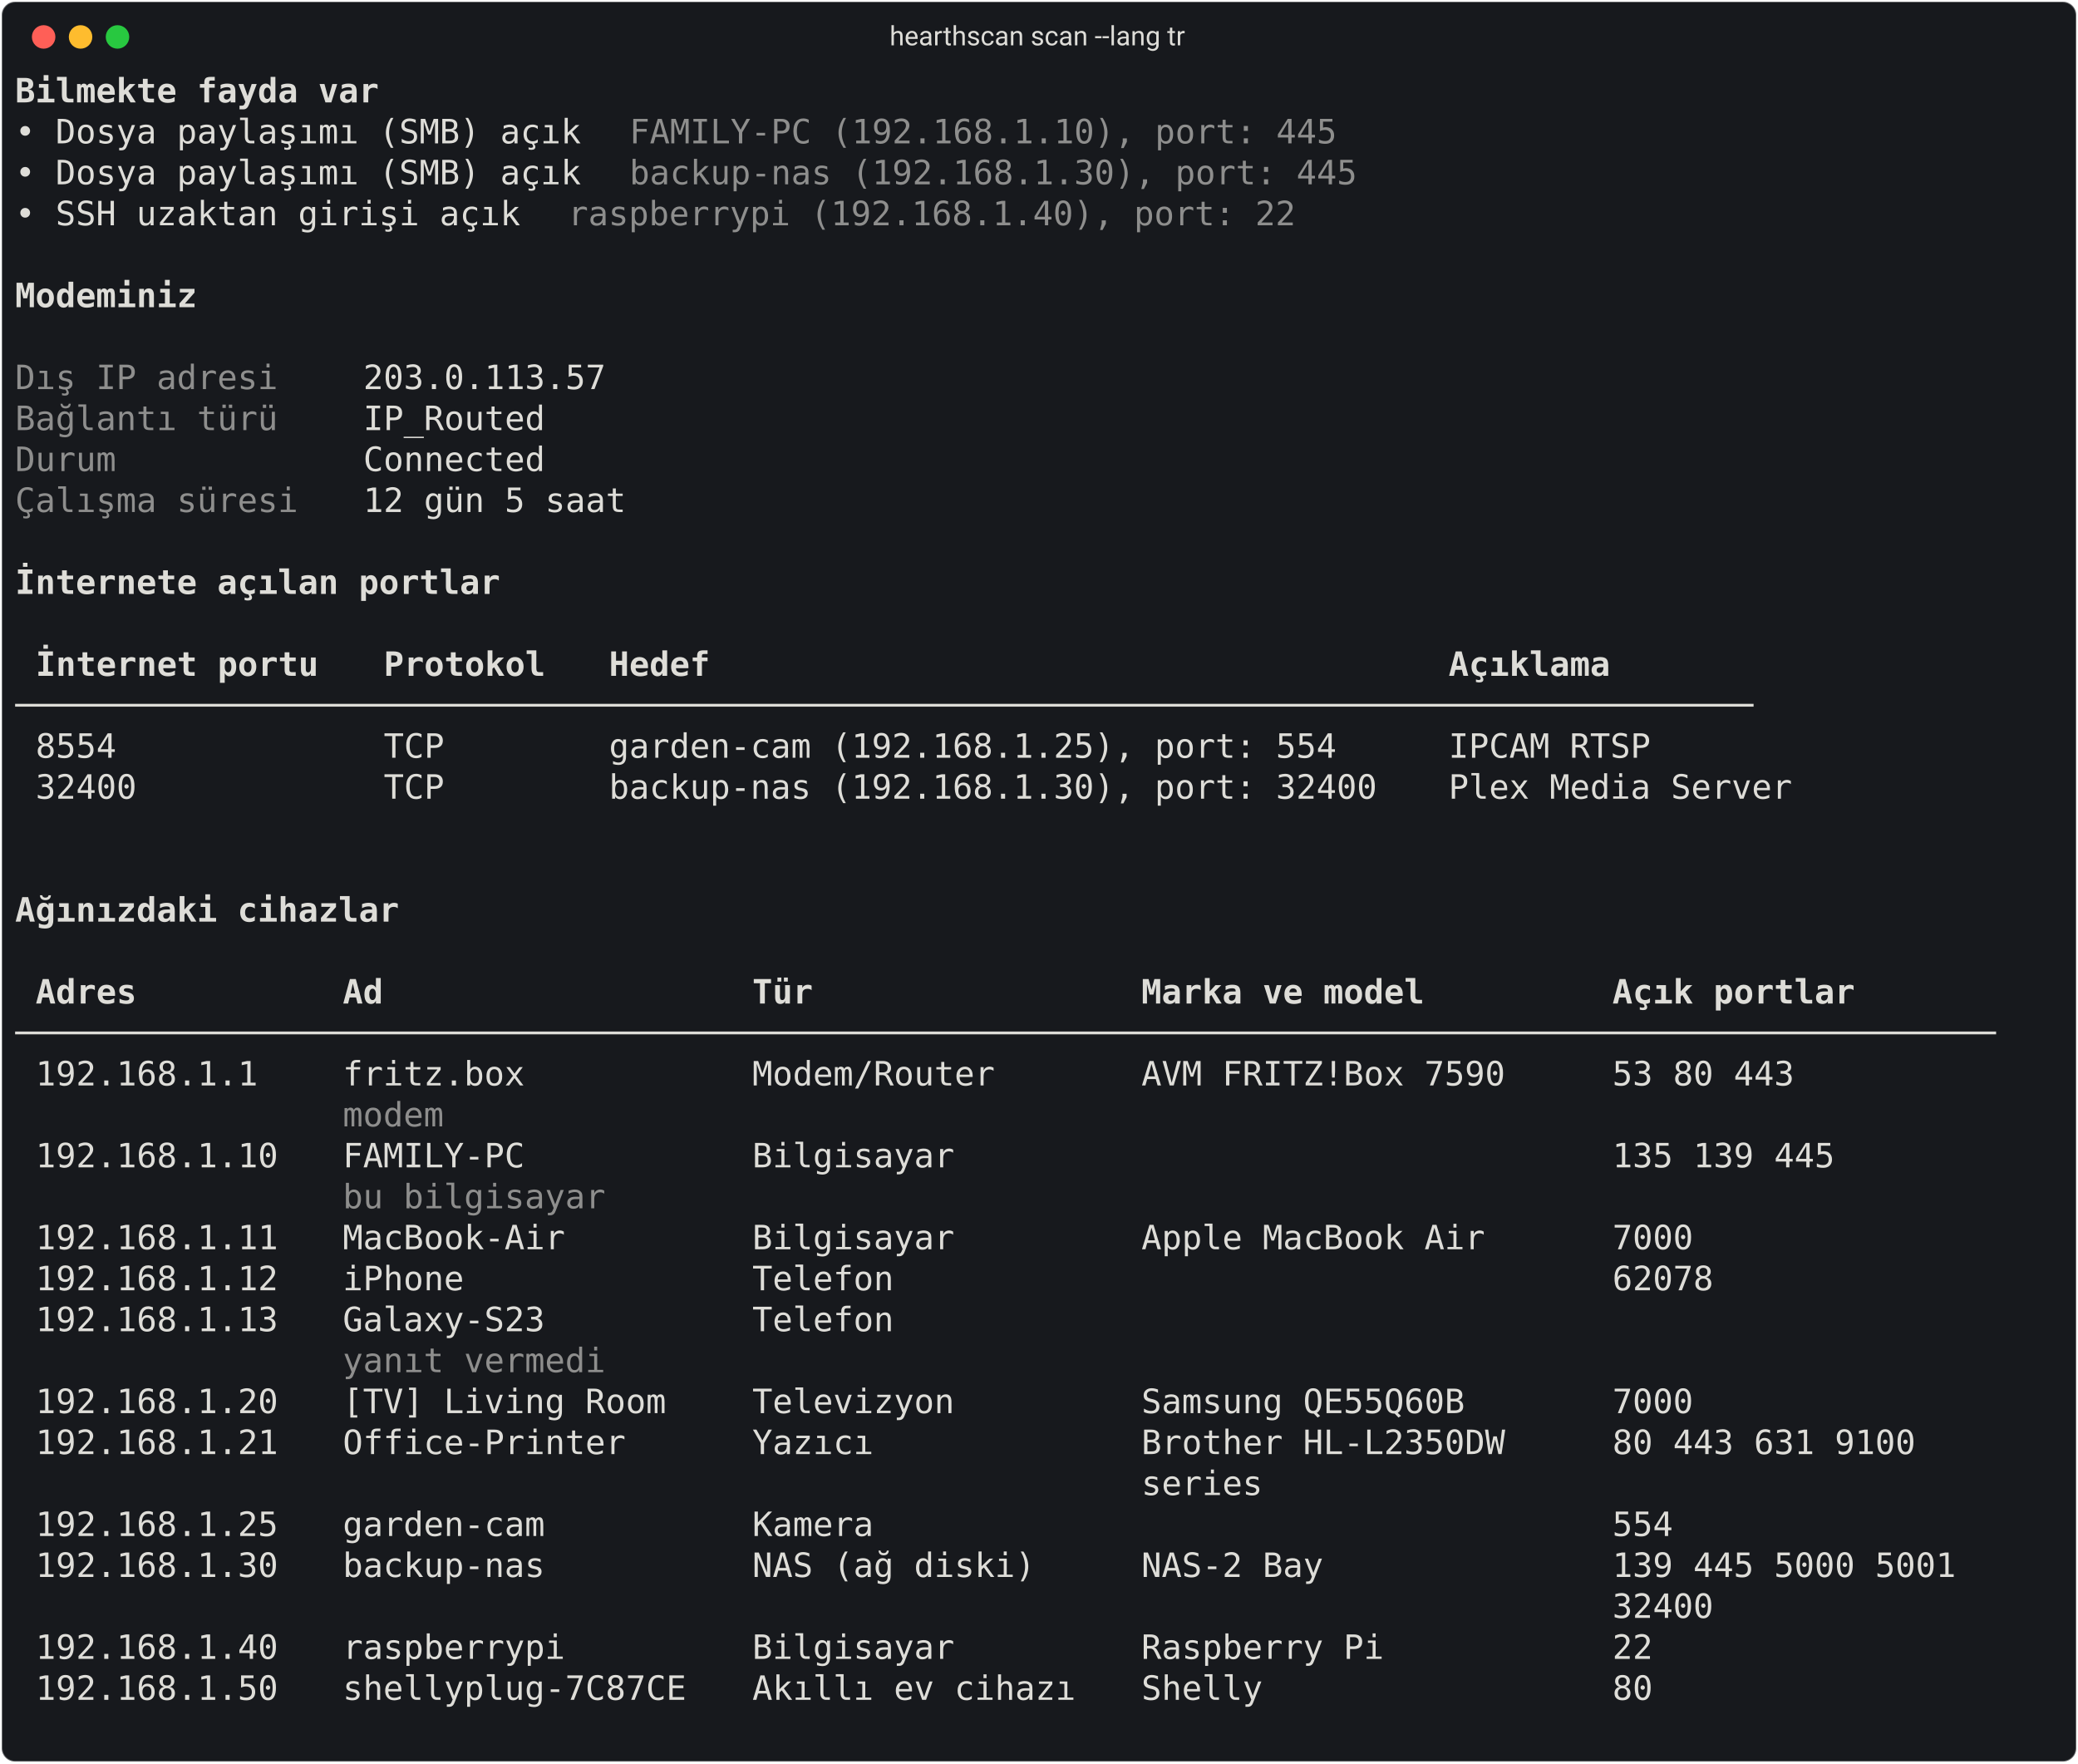
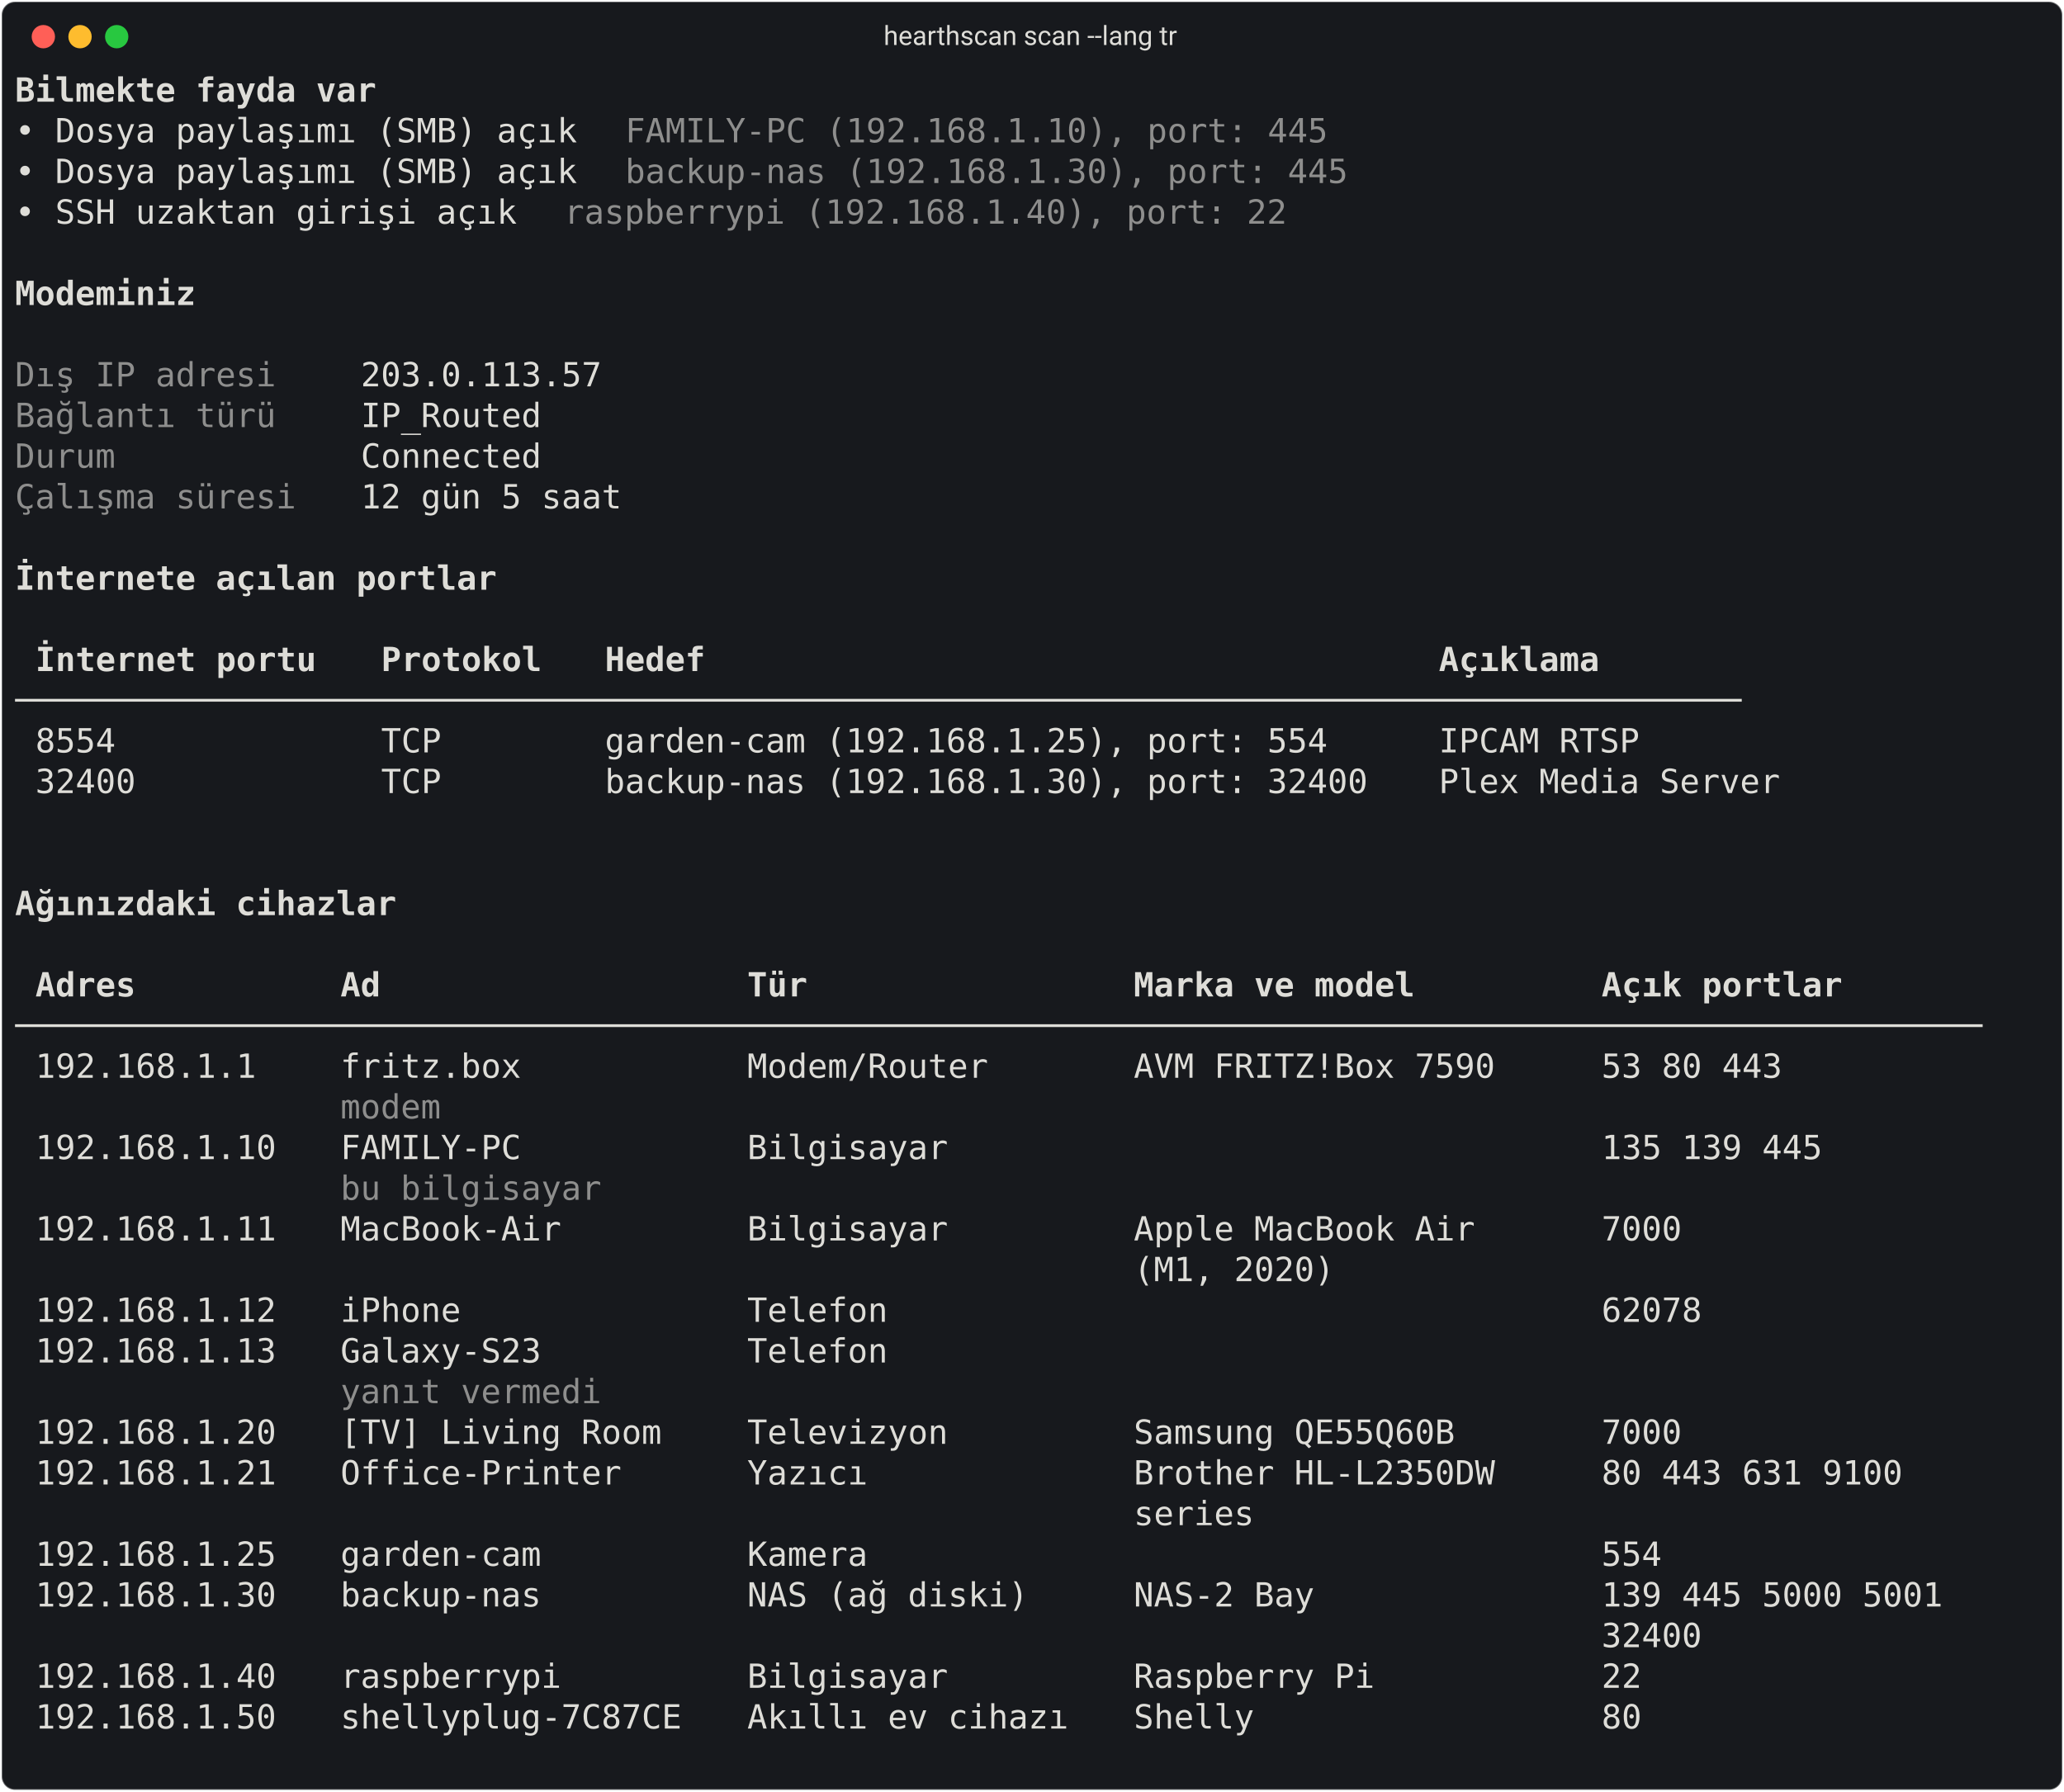
- <svg xmlns="http://www.w3.org/2000/svg" class="rich-terminal" viewBox="0 0 1238 1050.4">
+ <svg xmlns="http://www.w3.org/2000/svg" class="rich-terminal" viewBox="0 0 1238 1074.8">
  <style>
-     .terminal-3644730188-matrix {
+     .terminal-707299737-matrix {
        font-family: ui-monospace, "Cascadia Mono", "SF Mono", Menlo, Consolas,
            "DejaVu Sans Mono", "Liberation Mono", monospace;
        font-size: 20px;
        line-height: 24.4px;
        font-variant-east-asian: full-width;
    }
-     .terminal-3644730188-title {
+     .terminal-707299737-title {
        font-size: 16px;
        font-family: system-ui, -apple-system, "Segoe UI", Roboto, sans-serif;
    }
-     .terminal-3644730188-r1 { fill: #deddd8;font-weight: bold }
- .terminal-3644730188-r2 { fill: #deddd8 }
- .terminal-3644730188-r3 { fill: #8e8e8d }
+     .terminal-707299737-r1 { fill: #deddd8;font-weight: bold }
+ .terminal-707299737-r2 { fill: #deddd8 }
+ .terminal-707299737-r3 { fill: #8e8e8d }
    </style>
  <defs>
-     <clipPath id="terminal-3644730188-clip-terminal">
-       <rect x="0" y="0" width="1219.0" height="999.4" />
-     </clipPath>
-     <clipPath id="terminal-3644730188-line-0">
+     <clipPath id="terminal-707299737-clip-terminal">
+       <rect x="0" y="0" width="1219.0" height="1023.8" />
+     </clipPath>
+     <clipPath id="terminal-707299737-line-0">
      <rect x="0" y="1.5" width="1220" height="24.65" />
    </clipPath>
-     <clipPath id="terminal-3644730188-line-1">
+     <clipPath id="terminal-707299737-line-1">
      <rect x="0" y="25.9" width="1220" height="24.65" />
    </clipPath>
-     <clipPath id="terminal-3644730188-line-2">
+     <clipPath id="terminal-707299737-line-2">
      <rect x="0" y="50.3" width="1220" height="24.65" />
    </clipPath>
-     <clipPath id="terminal-3644730188-line-3">
+     <clipPath id="terminal-707299737-line-3">
      <rect x="0" y="74.7" width="1220" height="24.65" />
    </clipPath>
-     <clipPath id="terminal-3644730188-line-4">
+     <clipPath id="terminal-707299737-line-4">
      <rect x="0" y="99.1" width="1220" height="24.65" />
    </clipPath>
-     <clipPath id="terminal-3644730188-line-5">
+     <clipPath id="terminal-707299737-line-5">
      <rect x="0" y="123.5" width="1220" height="24.65" />
    </clipPath>
-     <clipPath id="terminal-3644730188-line-6">
+     <clipPath id="terminal-707299737-line-6">
      <rect x="0" y="147.9" width="1220" height="24.65" />
    </clipPath>
-     <clipPath id="terminal-3644730188-line-7">
+     <clipPath id="terminal-707299737-line-7">
      <rect x="0" y="172.3" width="1220" height="24.65" />
    </clipPath>
-     <clipPath id="terminal-3644730188-line-8">
+     <clipPath id="terminal-707299737-line-8">
      <rect x="0" y="196.7" width="1220" height="24.65" />
    </clipPath>
-     <clipPath id="terminal-3644730188-line-9">
+     <clipPath id="terminal-707299737-line-9">
      <rect x="0" y="221.1" width="1220" height="24.65" />
    </clipPath>
-     <clipPath id="terminal-3644730188-line-10">
+     <clipPath id="terminal-707299737-line-10">
      <rect x="0" y="245.5" width="1220" height="24.65" />
    </clipPath>
-     <clipPath id="terminal-3644730188-line-11">
+     <clipPath id="terminal-707299737-line-11">
      <rect x="0" y="269.9" width="1220" height="24.65" />
    </clipPath>
-     <clipPath id="terminal-3644730188-line-12">
+     <clipPath id="terminal-707299737-line-12">
      <rect x="0" y="294.3" width="1220" height="24.65" />
    </clipPath>
-     <clipPath id="terminal-3644730188-line-13">
+     <clipPath id="terminal-707299737-line-13">
      <rect x="0" y="318.7" width="1220" height="24.65" />
    </clipPath>
-     <clipPath id="terminal-3644730188-line-14">
+     <clipPath id="terminal-707299737-line-14">
      <rect x="0" y="343.1" width="1220" height="24.65" />
    </clipPath>
-     <clipPath id="terminal-3644730188-line-15">
+     <clipPath id="terminal-707299737-line-15">
      <rect x="0" y="367.5" width="1220" height="24.65" />
    </clipPath>
-     <clipPath id="terminal-3644730188-line-16">
+     <clipPath id="terminal-707299737-line-16">
      <rect x="0" y="391.9" width="1220" height="24.65" />
    </clipPath>
-     <clipPath id="terminal-3644730188-line-17">
+     <clipPath id="terminal-707299737-line-17">
      <rect x="0" y="416.3" width="1220" height="24.65" />
    </clipPath>
-     <clipPath id="terminal-3644730188-line-18">
+     <clipPath id="terminal-707299737-line-18">
      <rect x="0" y="440.7" width="1220" height="24.65" />
    </clipPath>
-     <clipPath id="terminal-3644730188-line-19">
+     <clipPath id="terminal-707299737-line-19">
      <rect x="0" y="465.1" width="1220" height="24.65" />
    </clipPath>
-     <clipPath id="terminal-3644730188-line-20">
+     <clipPath id="terminal-707299737-line-20">
      <rect x="0" y="489.5" width="1220" height="24.65" />
    </clipPath>
-     <clipPath id="terminal-3644730188-line-21">
+     <clipPath id="terminal-707299737-line-21">
      <rect x="0" y="513.9" width="1220" height="24.65" />
    </clipPath>
-     <clipPath id="terminal-3644730188-line-22">
+     <clipPath id="terminal-707299737-line-22">
      <rect x="0" y="538.3" width="1220" height="24.65" />
    </clipPath>
-     <clipPath id="terminal-3644730188-line-23">
+     <clipPath id="terminal-707299737-line-23">
      <rect x="0" y="562.7" width="1220" height="24.65" />
    </clipPath>
-     <clipPath id="terminal-3644730188-line-24">
+     <clipPath id="terminal-707299737-line-24">
      <rect x="0" y="587.1" width="1220" height="24.65" />
    </clipPath>
-     <clipPath id="terminal-3644730188-line-25">
+     <clipPath id="terminal-707299737-line-25">
      <rect x="0" y="611.5" width="1220" height="24.65" />
    </clipPath>
-     <clipPath id="terminal-3644730188-line-26">
+     <clipPath id="terminal-707299737-line-26">
      <rect x="0" y="635.9" width="1220" height="24.65" />
    </clipPath>
-     <clipPath id="terminal-3644730188-line-27">
+     <clipPath id="terminal-707299737-line-27">
      <rect x="0" y="660.3" width="1220" height="24.65" />
    </clipPath>
-     <clipPath id="terminal-3644730188-line-28">
+     <clipPath id="terminal-707299737-line-28">
      <rect x="0" y="684.7" width="1220" height="24.65" />
    </clipPath>
-     <clipPath id="terminal-3644730188-line-29">
+     <clipPath id="terminal-707299737-line-29">
      <rect x="0" y="709.1" width="1220" height="24.65" />
    </clipPath>
-     <clipPath id="terminal-3644730188-line-30">
+     <clipPath id="terminal-707299737-line-30">
      <rect x="0" y="733.5" width="1220" height="24.65" />
    </clipPath>
-     <clipPath id="terminal-3644730188-line-31">
+     <clipPath id="terminal-707299737-line-31">
      <rect x="0" y="757.9" width="1220" height="24.65" />
    </clipPath>
-     <clipPath id="terminal-3644730188-line-32">
+     <clipPath id="terminal-707299737-line-32">
      <rect x="0" y="782.3" width="1220" height="24.65" />
    </clipPath>
-     <clipPath id="terminal-3644730188-line-33">
+     <clipPath id="terminal-707299737-line-33">
      <rect x="0" y="806.7" width="1220" height="24.65" />
    </clipPath>
-     <clipPath id="terminal-3644730188-line-34">
+     <clipPath id="terminal-707299737-line-34">
      <rect x="0" y="831.1" width="1220" height="24.65" />
    </clipPath>
-     <clipPath id="terminal-3644730188-line-35">
+     <clipPath id="terminal-707299737-line-35">
      <rect x="0" y="855.5" width="1220" height="24.65" />
    </clipPath>
-     <clipPath id="terminal-3644730188-line-36">
+     <clipPath id="terminal-707299737-line-36">
      <rect x="0" y="879.9" width="1220" height="24.65" />
    </clipPath>
-     <clipPath id="terminal-3644730188-line-37">
+     <clipPath id="terminal-707299737-line-37">
      <rect x="0" y="904.3" width="1220" height="24.65" />
    </clipPath>
-     <clipPath id="terminal-3644730188-line-38">
+     <clipPath id="terminal-707299737-line-38">
      <rect x="0" y="928.7" width="1220" height="24.65" />
    </clipPath>
-     <clipPath id="terminal-3644730188-line-39">
+     <clipPath id="terminal-707299737-line-39">
      <rect x="0" y="953.1" width="1220" height="24.65" />
    </clipPath>
+     <clipPath id="terminal-707299737-line-40">
+       <rect x="0" y="977.5" width="1220" height="24.65" />
+     </clipPath>
  </defs>
-   <rect fill="#17191d" stroke="rgba(255,255,255,0.35)" stroke-width="1" x="1" y="1" width="1236" height="1048.4" rx="8" />
-   <text class="terminal-3644730188-title" fill="#deddd8" text-anchor="middle" x="618" y="27">hearthscan scan --lang tr</text>
+   <rect fill="#17191d" stroke="rgba(255,255,255,0.35)" stroke-width="1" x="1" y="1" width="1236" height="1072.8" rx="8" />
+   <text class="terminal-707299737-title" fill="#deddd8" text-anchor="middle" x="618" y="27">hearthscan scan --lang tr</text>
  <g transform="translate(26,22)">
    <circle cx="0" cy="0" r="7" fill="#ff5f57" />
    <circle cx="22" cy="0" r="7" fill="#febc2e" />
    <circle cx="44" cy="0" r="7" fill="#28c840" />
  </g>
-   <g transform="translate(9, 41)" clip-path="url(#terminal-3644730188-clip-terminal)">
-     <g class="terminal-3644730188-matrix">
-       <text class="terminal-3644730188-r1" x="0" y="20" textLength="219.6" clip-path="url(#terminal-3644730188-line-0)">Bilmekte fayda var</text>
-       <text class="terminal-3644730188-r2" x="1220" y="20" textLength="12.2" clip-path="url(#terminal-3644730188-line-0)">
- </text>
-       <text class="terminal-3644730188-r2" x="0" y="44.4" textLength="366" clip-path="url(#terminal-3644730188-line-1)">  • Dosya paylaşımı (SMB) açık</text>
-       <text class="terminal-3644730188-r3" x="366" y="44.4" textLength="451.4" clip-path="url(#terminal-3644730188-line-1)">  FAMILY-PC (192.168.1.10), port: 445</text>
-       <text class="terminal-3644730188-r2" x="1220" y="44.4" textLength="12.2" clip-path="url(#terminal-3644730188-line-1)">
- </text>
-       <text class="terminal-3644730188-r2" x="0" y="68.8" textLength="366" clip-path="url(#terminal-3644730188-line-2)">  • Dosya paylaşımı (SMB) açık</text>
-       <text class="terminal-3644730188-r3" x="366" y="68.8" textLength="463.6" clip-path="url(#terminal-3644730188-line-2)">  backup-nas (192.168.1.30), port: 445</text>
-       <text class="terminal-3644730188-r2" x="1220" y="68.8" textLength="12.2" clip-path="url(#terminal-3644730188-line-2)">
- </text>
-       <text class="terminal-3644730188-r2" x="0" y="93.2" textLength="329.4" clip-path="url(#terminal-3644730188-line-3)">  • SSH uzaktan girişi açık</text>
-       <text class="terminal-3644730188-r3" x="329.4" y="93.2" textLength="463.6" clip-path="url(#terminal-3644730188-line-3)">  raspberrypi (192.168.1.40), port: 22</text>
-       <text class="terminal-3644730188-r2" x="1220" y="93.2" textLength="12.2" clip-path="url(#terminal-3644730188-line-3)">
- </text>
-       <text class="terminal-3644730188-r2" x="1220" y="117.6" textLength="12.2" clip-path="url(#terminal-3644730188-line-4)">
- </text>
-       <text class="terminal-3644730188-r1" x="0" y="142" textLength="109.8" clip-path="url(#terminal-3644730188-line-5)">Modeminiz</text>
-       <text class="terminal-3644730188-r2" x="1220" y="142" textLength="12.2" clip-path="url(#terminal-3644730188-line-5)">
- </text>
-       <text class="terminal-3644730188-r2" x="1220" y="166.4" textLength="12.2" clip-path="url(#terminal-3644730188-line-6)">
- </text>
-       <text class="terminal-3644730188-r3" x="0" y="190.8" textLength="170.8" clip-path="url(#terminal-3644730188-line-7)">Dış IP adresi </text>
-       <text class="terminal-3644730188-r2" x="207.4" y="190.8" textLength="158.6" clip-path="url(#terminal-3644730188-line-7)">203.0.113.57 </text>
-       <text class="terminal-3644730188-r2" x="1220" y="190.8" textLength="12.2" clip-path="url(#terminal-3644730188-line-7)">
- </text>
-       <text class="terminal-3644730188-r3" x="0" y="215.2" textLength="170.8" clip-path="url(#terminal-3644730188-line-8)">Bağlantı türü </text>
-       <text class="terminal-3644730188-r2" x="207.4" y="215.2" textLength="158.6" clip-path="url(#terminal-3644730188-line-8)">IP_Routed    </text>
-       <text class="terminal-3644730188-r2" x="1220" y="215.2" textLength="12.2" clip-path="url(#terminal-3644730188-line-8)">
- </text>
-       <text class="terminal-3644730188-r3" x="0" y="239.6" textLength="170.8" clip-path="url(#terminal-3644730188-line-9)">Durum         </text>
-       <text class="terminal-3644730188-r2" x="207.4" y="239.6" textLength="158.6" clip-path="url(#terminal-3644730188-line-9)">Connected    </text>
-       <text class="terminal-3644730188-r2" x="1220" y="239.6" textLength="12.2" clip-path="url(#terminal-3644730188-line-9)">
- </text>
-       <text class="terminal-3644730188-r3" x="0" y="264" textLength="170.8" clip-path="url(#terminal-3644730188-line-10)">Çalışma süresi</text>
-       <text class="terminal-3644730188-r2" x="207.4" y="264" textLength="158.6" clip-path="url(#terminal-3644730188-line-10)">12 gün 5 saat</text>
-       <text class="terminal-3644730188-r2" x="1220" y="264" textLength="12.2" clip-path="url(#terminal-3644730188-line-10)">
- </text>
-       <text class="terminal-3644730188-r2" x="1220" y="288.4" textLength="12.2" clip-path="url(#terminal-3644730188-line-11)">
- </text>
-       <text class="terminal-3644730188-r1" x="0" y="312.8" textLength="292.8" clip-path="url(#terminal-3644730188-line-12)">İnternete açılan portlar</text>
-       <text class="terminal-3644730188-r2" x="1220" y="312.8" textLength="12.2" clip-path="url(#terminal-3644730188-line-12)">
- </text>
-       <text class="terminal-3644730188-r2" x="1220" y="337.2" textLength="12.2" clip-path="url(#terminal-3644730188-line-13)">
- </text>
-       <text class="terminal-3644730188-r1" x="12.2" y="361.6" textLength="170.8" clip-path="url(#terminal-3644730188-line-14)">İnternet portu</text>
-       <text class="terminal-3644730188-r1" x="219.6" y="361.6" textLength="97.6" clip-path="url(#terminal-3644730188-line-14)">Protokol</text>
-       <text class="terminal-3644730188-r1" x="353.8" y="361.6" textLength="463.6" clip-path="url(#terminal-3644730188-line-14)">Hedef                                 </text>
-       <text class="terminal-3644730188-r1" x="854" y="361.6" textLength="207.4" clip-path="url(#terminal-3644730188-line-14)">Açıklama         </text>
-       <text class="terminal-3644730188-r2" x="1220" y="361.6" textLength="12.2" clip-path="url(#terminal-3644730188-line-14)">
- </text>
-       <text class="terminal-3644730188-r2" x="0" y="386" textLength="1073.6" clip-path="url(#terminal-3644730188-line-15)"> ────────────────────────────────────────────────────────────────────────────────────── </text>
-       <text class="terminal-3644730188-r2" x="1220" y="386" textLength="12.2" clip-path="url(#terminal-3644730188-line-15)">
- </text>
-       <text class="terminal-3644730188-r2" x="12.2" y="410.4" textLength="170.8" clip-path="url(#terminal-3644730188-line-16)">8554          </text>
-       <text class="terminal-3644730188-r2" x="219.6" y="410.4" textLength="97.6" clip-path="url(#terminal-3644730188-line-16)">TCP     </text>
-       <text class="terminal-3644730188-r2" x="353.8" y="410.4" textLength="463.6" clip-path="url(#terminal-3644730188-line-16)">garden-cam (192.168.1.25), port: 554  </text>
-       <text class="terminal-3644730188-r2" x="854" y="410.4" textLength="207.4" clip-path="url(#terminal-3644730188-line-16)">IPCAM RTSP       </text>
-       <text class="terminal-3644730188-r2" x="1220" y="410.4" textLength="12.2" clip-path="url(#terminal-3644730188-line-16)">
- </text>
-       <text class="terminal-3644730188-r2" x="12.2" y="434.8" textLength="170.8" clip-path="url(#terminal-3644730188-line-17)">32400         </text>
-       <text class="terminal-3644730188-r2" x="219.6" y="434.8" textLength="97.6" clip-path="url(#terminal-3644730188-line-17)">TCP     </text>
-       <text class="terminal-3644730188-r2" x="353.8" y="434.8" textLength="463.6" clip-path="url(#terminal-3644730188-line-17)">backup-nas (192.168.1.30), port: 32400</text>
-       <text class="terminal-3644730188-r2" x="854" y="434.8" textLength="207.4" clip-path="url(#terminal-3644730188-line-17)">Plex Media Server</text>
-       <text class="terminal-3644730188-r2" x="1220" y="434.8" textLength="12.2" clip-path="url(#terminal-3644730188-line-17)">
- </text>
-       <text class="terminal-3644730188-r2" x="1220" y="459.2" textLength="12.2" clip-path="url(#terminal-3644730188-line-18)">
- </text>
-       <text class="terminal-3644730188-r2" x="1220" y="483.6" textLength="12.2" clip-path="url(#terminal-3644730188-line-19)">
- </text>
-       <text class="terminal-3644730188-r1" x="0" y="508" textLength="231.8" clip-path="url(#terminal-3644730188-line-20)">Ağınızdaki cihazlar</text>
-       <text class="terminal-3644730188-r2" x="1220" y="508" textLength="12.2" clip-path="url(#terminal-3644730188-line-20)">
- </text>
-       <text class="terminal-3644730188-r2" x="1220" y="532.4" textLength="12.2" clip-path="url(#terminal-3644730188-line-21)">
- </text>
-       <text class="terminal-3644730188-r1" x="12.2" y="556.8" textLength="146.4" clip-path="url(#terminal-3644730188-line-22)">Adres       </text>
-       <text class="terminal-3644730188-r1" x="195.2" y="556.8" textLength="207.4" clip-path="url(#terminal-3644730188-line-22)">Ad               </text>
-       <text class="terminal-3644730188-r1" x="439.2" y="556.8" textLength="195.2" clip-path="url(#terminal-3644730188-line-22)">Tür             </text>
-       <text class="terminal-3644730188-r1" x="671" y="556.8" textLength="244" clip-path="url(#terminal-3644730188-line-22)">Marka ve model      </text>
-       <text class="terminal-3644730188-r1" x="951.6" y="556.8" textLength="256.2" clip-path="url(#terminal-3644730188-line-22)">Açık portlar         </text>
-       <text class="terminal-3644730188-r2" x="1220" y="556.8" textLength="12.2" clip-path="url(#terminal-3644730188-line-22)">
- </text>
-       <text class="terminal-3644730188-r2" x="0" y="581.2" textLength="1220" clip-path="url(#terminal-3644730188-line-23)"> ────────────────────────────────────────────────────────────────────────────────────────────────── </text>
-       <text class="terminal-3644730188-r2" x="1220" y="581.2" textLength="12.2" clip-path="url(#terminal-3644730188-line-23)">
- </text>
-       <text class="terminal-3644730188-r2" x="12.2" y="605.6" textLength="146.4" clip-path="url(#terminal-3644730188-line-24)">192.168.1.1 </text>
-       <text class="terminal-3644730188-r2" x="195.2" y="605.6" textLength="207.4" clip-path="url(#terminal-3644730188-line-24)">fritz.box        </text>
-       <text class="terminal-3644730188-r2" x="439.2" y="605.6" textLength="195.2" clip-path="url(#terminal-3644730188-line-24)">Modem/Router    </text>
-       <text class="terminal-3644730188-r2" x="671" y="605.6" textLength="244" clip-path="url(#terminal-3644730188-line-24)">AVM FRITZ!Box 7590  </text>
-       <text class="terminal-3644730188-r2" x="951.6" y="605.6" textLength="256.2" clip-path="url(#terminal-3644730188-line-24)">53 80 443            </text>
-       <text class="terminal-3644730188-r2" x="1220" y="605.6" textLength="12.2" clip-path="url(#terminal-3644730188-line-24)">
- </text>
-       <text class="terminal-3644730188-r3" x="195.2" y="630" textLength="61" clip-path="url(#terminal-3644730188-line-25)">modem</text>
-       <text class="terminal-3644730188-r2" x="1220" y="630" textLength="12.2" clip-path="url(#terminal-3644730188-line-25)">
- </text>
-       <text class="terminal-3644730188-r2" x="12.2" y="654.4" textLength="146.4" clip-path="url(#terminal-3644730188-line-26)">192.168.1.10</text>
-       <text class="terminal-3644730188-r2" x="195.2" y="654.4" textLength="207.4" clip-path="url(#terminal-3644730188-line-26)">FAMILY-PC        </text>
-       <text class="terminal-3644730188-r2" x="439.2" y="654.4" textLength="195.2" clip-path="url(#terminal-3644730188-line-26)">Bilgisayar      </text>
-       <text class="terminal-3644730188-r2" x="951.6" y="654.4" textLength="256.2" clip-path="url(#terminal-3644730188-line-26)">135 139 445          </text>
-       <text class="terminal-3644730188-r2" x="1220" y="654.4" textLength="12.2" clip-path="url(#terminal-3644730188-line-26)">
- </text>
-       <text class="terminal-3644730188-r3" x="195.2" y="678.8" textLength="158.6" clip-path="url(#terminal-3644730188-line-27)">bu bilgisayar</text>
-       <text class="terminal-3644730188-r2" x="1220" y="678.8" textLength="12.2" clip-path="url(#terminal-3644730188-line-27)">
- </text>
-       <text class="terminal-3644730188-r2" x="12.2" y="703.2" textLength="146.4" clip-path="url(#terminal-3644730188-line-28)">192.168.1.11</text>
-       <text class="terminal-3644730188-r2" x="195.2" y="703.2" textLength="207.4" clip-path="url(#terminal-3644730188-line-28)">MacBook-Air      </text>
-       <text class="terminal-3644730188-r2" x="439.2" y="703.2" textLength="195.2" clip-path="url(#terminal-3644730188-line-28)">Bilgisayar      </text>
-       <text class="terminal-3644730188-r2" x="671" y="703.2" textLength="244" clip-path="url(#terminal-3644730188-line-28)">Apple MacBook Air   </text>
-       <text class="terminal-3644730188-r2" x="951.6" y="703.2" textLength="256.2" clip-path="url(#terminal-3644730188-line-28)">7000                 </text>
-       <text class="terminal-3644730188-r2" x="1220" y="703.2" textLength="12.2" clip-path="url(#terminal-3644730188-line-28)">
- </text>
-       <text class="terminal-3644730188-r2" x="12.2" y="727.6" textLength="146.4" clip-path="url(#terminal-3644730188-line-29)">192.168.1.12</text>
-       <text class="terminal-3644730188-r2" x="195.2" y="727.6" textLength="207.4" clip-path="url(#terminal-3644730188-line-29)">iPhone           </text>
-       <text class="terminal-3644730188-r2" x="439.2" y="727.6" textLength="195.2" clip-path="url(#terminal-3644730188-line-29)">Telefon         </text>
-       <text class="terminal-3644730188-r2" x="951.6" y="727.6" textLength="256.2" clip-path="url(#terminal-3644730188-line-29)">62078                </text>
-       <text class="terminal-3644730188-r2" x="1220" y="727.6" textLength="12.2" clip-path="url(#terminal-3644730188-line-29)">
- </text>
-       <text class="terminal-3644730188-r2" x="12.2" y="752" textLength="146.4" clip-path="url(#terminal-3644730188-line-30)">192.168.1.13</text>
-       <text class="terminal-3644730188-r2" x="195.2" y="752" textLength="207.4" clip-path="url(#terminal-3644730188-line-30)">Galaxy-S23       </text>
-       <text class="terminal-3644730188-r2" x="439.2" y="752" textLength="195.2" clip-path="url(#terminal-3644730188-line-30)">Telefon         </text>
-       <text class="terminal-3644730188-r2" x="1220" y="752" textLength="12.2" clip-path="url(#terminal-3644730188-line-30)">
- </text>
-       <text class="terminal-3644730188-r3" x="195.2" y="776.4" textLength="158.6" clip-path="url(#terminal-3644730188-line-31)">yanıt vermedi</text>
-       <text class="terminal-3644730188-r2" x="1220" y="776.4" textLength="12.2" clip-path="url(#terminal-3644730188-line-31)">
- </text>
-       <text class="terminal-3644730188-r2" x="12.2" y="800.8" textLength="146.4" clip-path="url(#terminal-3644730188-line-32)">192.168.1.20</text>
-       <text class="terminal-3644730188-r2" x="195.2" y="800.8" textLength="207.4" clip-path="url(#terminal-3644730188-line-32)">[TV] Living Room </text>
-       <text class="terminal-3644730188-r2" x="439.2" y="800.8" textLength="195.2" clip-path="url(#terminal-3644730188-line-32)">Televizyon      </text>
-       <text class="terminal-3644730188-r2" x="671" y="800.8" textLength="244" clip-path="url(#terminal-3644730188-line-32)">Samsung QE55Q60B    </text>
-       <text class="terminal-3644730188-r2" x="951.6" y="800.8" textLength="256.2" clip-path="url(#terminal-3644730188-line-32)">7000                 </text>
-       <text class="terminal-3644730188-r2" x="1220" y="800.8" textLength="12.2" clip-path="url(#terminal-3644730188-line-32)">
- </text>
-       <text class="terminal-3644730188-r2" x="12.2" y="825.2" textLength="146.4" clip-path="url(#terminal-3644730188-line-33)">192.168.1.21</text>
-       <text class="terminal-3644730188-r2" x="195.2" y="825.2" textLength="207.4" clip-path="url(#terminal-3644730188-line-33)">Office-Printer   </text>
-       <text class="terminal-3644730188-r2" x="439.2" y="825.2" textLength="195.2" clip-path="url(#terminal-3644730188-line-33)">Yazıcı          </text>
-       <text class="terminal-3644730188-r2" x="671" y="825.2" textLength="244" clip-path="url(#terminal-3644730188-line-33)">Brother HL-L2350DW  </text>
-       <text class="terminal-3644730188-r2" x="951.6" y="825.2" textLength="256.2" clip-path="url(#terminal-3644730188-line-33)">80 443 631 9100      </text>
-       <text class="terminal-3644730188-r2" x="1220" y="825.2" textLength="12.2" clip-path="url(#terminal-3644730188-line-33)">
- </text>
-       <text class="terminal-3644730188-r2" x="671" y="849.6" textLength="244" clip-path="url(#terminal-3644730188-line-34)">series              </text>
-       <text class="terminal-3644730188-r2" x="1220" y="849.6" textLength="12.2" clip-path="url(#terminal-3644730188-line-34)">
- </text>
-       <text class="terminal-3644730188-r2" x="12.2" y="874" textLength="146.4" clip-path="url(#terminal-3644730188-line-35)">192.168.1.25</text>
-       <text class="terminal-3644730188-r2" x="195.2" y="874" textLength="207.4" clip-path="url(#terminal-3644730188-line-35)">garden-cam       </text>
-       <text class="terminal-3644730188-r2" x="439.2" y="874" textLength="195.2" clip-path="url(#terminal-3644730188-line-35)">Kamera          </text>
-       <text class="terminal-3644730188-r2" x="951.6" y="874" textLength="256.2" clip-path="url(#terminal-3644730188-line-35)">554                  </text>
-       <text class="terminal-3644730188-r2" x="1220" y="874" textLength="12.2" clip-path="url(#terminal-3644730188-line-35)">
- </text>
-       <text class="terminal-3644730188-r2" x="12.2" y="898.4" textLength="146.4" clip-path="url(#terminal-3644730188-line-36)">192.168.1.30</text>
-       <text class="terminal-3644730188-r2" x="195.2" y="898.4" textLength="207.4" clip-path="url(#terminal-3644730188-line-36)">backup-nas       </text>
-       <text class="terminal-3644730188-r2" x="439.2" y="898.4" textLength="195.2" clip-path="url(#terminal-3644730188-line-36)">NAS (ağ diski)  </text>
-       <text class="terminal-3644730188-r2" x="671" y="898.4" textLength="244" clip-path="url(#terminal-3644730188-line-36)">NAS-2 Bay           </text>
-       <text class="terminal-3644730188-r2" x="951.6" y="898.4" textLength="256.2" clip-path="url(#terminal-3644730188-line-36)">139 445 5000 5001    </text>
-       <text class="terminal-3644730188-r2" x="1220" y="898.4" textLength="12.2" clip-path="url(#terminal-3644730188-line-36)">
- </text>
-       <text class="terminal-3644730188-r2" x="951.6" y="922.8" textLength="256.2" clip-path="url(#terminal-3644730188-line-37)">32400                </text>
-       <text class="terminal-3644730188-r2" x="1220" y="922.8" textLength="12.2" clip-path="url(#terminal-3644730188-line-37)">
- </text>
-       <text class="terminal-3644730188-r2" x="12.2" y="947.2" textLength="146.4" clip-path="url(#terminal-3644730188-line-38)">192.168.1.40</text>
-       <text class="terminal-3644730188-r2" x="195.2" y="947.2" textLength="207.4" clip-path="url(#terminal-3644730188-line-38)">raspberrypi      </text>
-       <text class="terminal-3644730188-r2" x="439.2" y="947.2" textLength="195.2" clip-path="url(#terminal-3644730188-line-38)">Bilgisayar      </text>
-       <text class="terminal-3644730188-r2" x="671" y="947.2" textLength="244" clip-path="url(#terminal-3644730188-line-38)">Raspberry Pi        </text>
-       <text class="terminal-3644730188-r2" x="951.6" y="947.2" textLength="256.2" clip-path="url(#terminal-3644730188-line-38)">22                   </text>
-       <text class="terminal-3644730188-r2" x="1220" y="947.2" textLength="12.2" clip-path="url(#terminal-3644730188-line-38)">
- </text>
-       <text class="terminal-3644730188-r2" x="12.2" y="971.6" textLength="146.4" clip-path="url(#terminal-3644730188-line-39)">192.168.1.50</text>
-       <text class="terminal-3644730188-r2" x="195.2" y="971.6" textLength="207.4" clip-path="url(#terminal-3644730188-line-39)">shellyplug-7C87CE</text>
-       <text class="terminal-3644730188-r2" x="439.2" y="971.6" textLength="195.2" clip-path="url(#terminal-3644730188-line-39)">Akıllı ev cihazı</text>
-       <text class="terminal-3644730188-r2" x="671" y="971.6" textLength="244" clip-path="url(#terminal-3644730188-line-39)">Shelly              </text>
-       <text class="terminal-3644730188-r2" x="951.6" y="971.6" textLength="256.2" clip-path="url(#terminal-3644730188-line-39)">80                   </text>
-       <text class="terminal-3644730188-r2" x="1220" y="971.6" textLength="12.2" clip-path="url(#terminal-3644730188-line-39)">
- </text>
-       <text class="terminal-3644730188-r2" x="1220" y="996" textLength="12.2" clip-path="url(#terminal-3644730188-line-40)">
+   <g transform="translate(9, 41)" clip-path="url(#terminal-707299737-clip-terminal)">
+     <g class="terminal-707299737-matrix">
+       <text class="terminal-707299737-r1" x="0" y="20" textLength="219.6" clip-path="url(#terminal-707299737-line-0)">Bilmekte fayda var</text>
+       <text class="terminal-707299737-r2" x="1220" y="20" textLength="12.2" clip-path="url(#terminal-707299737-line-0)">
+ </text>
+       <text class="terminal-707299737-r2" x="0" y="44.4" textLength="366" clip-path="url(#terminal-707299737-line-1)">  • Dosya paylaşımı (SMB) açık</text>
+       <text class="terminal-707299737-r3" x="366" y="44.4" textLength="451.4" clip-path="url(#terminal-707299737-line-1)">  FAMILY-PC (192.168.1.10), port: 445</text>
+       <text class="terminal-707299737-r2" x="1220" y="44.4" textLength="12.2" clip-path="url(#terminal-707299737-line-1)">
+ </text>
+       <text class="terminal-707299737-r2" x="0" y="68.8" textLength="366" clip-path="url(#terminal-707299737-line-2)">  • Dosya paylaşımı (SMB) açık</text>
+       <text class="terminal-707299737-r3" x="366" y="68.8" textLength="463.6" clip-path="url(#terminal-707299737-line-2)">  backup-nas (192.168.1.30), port: 445</text>
+       <text class="terminal-707299737-r2" x="1220" y="68.8" textLength="12.2" clip-path="url(#terminal-707299737-line-2)">
+ </text>
+       <text class="terminal-707299737-r2" x="0" y="93.2" textLength="329.4" clip-path="url(#terminal-707299737-line-3)">  • SSH uzaktan girişi açık</text>
+       <text class="terminal-707299737-r3" x="329.4" y="93.2" textLength="463.6" clip-path="url(#terminal-707299737-line-3)">  raspberrypi (192.168.1.40), port: 22</text>
+       <text class="terminal-707299737-r2" x="1220" y="93.2" textLength="12.2" clip-path="url(#terminal-707299737-line-3)">
+ </text>
+       <text class="terminal-707299737-r2" x="1220" y="117.6" textLength="12.2" clip-path="url(#terminal-707299737-line-4)">
+ </text>
+       <text class="terminal-707299737-r1" x="0" y="142" textLength="109.8" clip-path="url(#terminal-707299737-line-5)">Modeminiz</text>
+       <text class="terminal-707299737-r2" x="1220" y="142" textLength="12.2" clip-path="url(#terminal-707299737-line-5)">
+ </text>
+       <text class="terminal-707299737-r2" x="1220" y="166.4" textLength="12.2" clip-path="url(#terminal-707299737-line-6)">
+ </text>
+       <text class="terminal-707299737-r3" x="0" y="190.8" textLength="170.8" clip-path="url(#terminal-707299737-line-7)">Dış IP adresi </text>
+       <text class="terminal-707299737-r2" x="207.4" y="190.8" textLength="158.6" clip-path="url(#terminal-707299737-line-7)">203.0.113.57 </text>
+       <text class="terminal-707299737-r2" x="1220" y="190.8" textLength="12.2" clip-path="url(#terminal-707299737-line-7)">
+ </text>
+       <text class="terminal-707299737-r3" x="0" y="215.2" textLength="170.8" clip-path="url(#terminal-707299737-line-8)">Bağlantı türü </text>
+       <text class="terminal-707299737-r2" x="207.4" y="215.2" textLength="158.6" clip-path="url(#terminal-707299737-line-8)">IP_Routed    </text>
+       <text class="terminal-707299737-r2" x="1220" y="215.2" textLength="12.2" clip-path="url(#terminal-707299737-line-8)">
+ </text>
+       <text class="terminal-707299737-r3" x="0" y="239.6" textLength="170.8" clip-path="url(#terminal-707299737-line-9)">Durum         </text>
+       <text class="terminal-707299737-r2" x="207.4" y="239.6" textLength="158.6" clip-path="url(#terminal-707299737-line-9)">Connected    </text>
+       <text class="terminal-707299737-r2" x="1220" y="239.6" textLength="12.2" clip-path="url(#terminal-707299737-line-9)">
+ </text>
+       <text class="terminal-707299737-r3" x="0" y="264" textLength="170.8" clip-path="url(#terminal-707299737-line-10)">Çalışma süresi</text>
+       <text class="terminal-707299737-r2" x="207.4" y="264" textLength="158.6" clip-path="url(#terminal-707299737-line-10)">12 gün 5 saat</text>
+       <text class="terminal-707299737-r2" x="1220" y="264" textLength="12.2" clip-path="url(#terminal-707299737-line-10)">
+ </text>
+       <text class="terminal-707299737-r2" x="1220" y="288.4" textLength="12.2" clip-path="url(#terminal-707299737-line-11)">
+ </text>
+       <text class="terminal-707299737-r1" x="0" y="312.8" textLength="292.8" clip-path="url(#terminal-707299737-line-12)">İnternete açılan portlar</text>
+       <text class="terminal-707299737-r2" x="1220" y="312.8" textLength="12.2" clip-path="url(#terminal-707299737-line-12)">
+ </text>
+       <text class="terminal-707299737-r2" x="1220" y="337.2" textLength="12.2" clip-path="url(#terminal-707299737-line-13)">
+ </text>
+       <text class="terminal-707299737-r1" x="12.2" y="361.6" textLength="170.8" clip-path="url(#terminal-707299737-line-14)">İnternet portu</text>
+       <text class="terminal-707299737-r1" x="219.6" y="361.6" textLength="97.6" clip-path="url(#terminal-707299737-line-14)">Protokol</text>
+       <text class="terminal-707299737-r1" x="353.8" y="361.6" textLength="463.6" clip-path="url(#terminal-707299737-line-14)">Hedef                                 </text>
+       <text class="terminal-707299737-r1" x="854" y="361.6" textLength="207.4" clip-path="url(#terminal-707299737-line-14)">Açıklama         </text>
+       <text class="terminal-707299737-r2" x="1220" y="361.6" textLength="12.2" clip-path="url(#terminal-707299737-line-14)">
+ </text>
+       <text class="terminal-707299737-r2" x="0" y="386" textLength="1073.6" clip-path="url(#terminal-707299737-line-15)"> ────────────────────────────────────────────────────────────────────────────────────── </text>
+       <text class="terminal-707299737-r2" x="1220" y="386" textLength="12.2" clip-path="url(#terminal-707299737-line-15)">
+ </text>
+       <text class="terminal-707299737-r2" x="12.2" y="410.4" textLength="170.8" clip-path="url(#terminal-707299737-line-16)">8554          </text>
+       <text class="terminal-707299737-r2" x="219.6" y="410.4" textLength="97.6" clip-path="url(#terminal-707299737-line-16)">TCP     </text>
+       <text class="terminal-707299737-r2" x="353.8" y="410.4" textLength="463.6" clip-path="url(#terminal-707299737-line-16)">garden-cam (192.168.1.25), port: 554  </text>
+       <text class="terminal-707299737-r2" x="854" y="410.4" textLength="207.4" clip-path="url(#terminal-707299737-line-16)">IPCAM RTSP       </text>
+       <text class="terminal-707299737-r2" x="1220" y="410.4" textLength="12.2" clip-path="url(#terminal-707299737-line-16)">
+ </text>
+       <text class="terminal-707299737-r2" x="12.2" y="434.8" textLength="170.8" clip-path="url(#terminal-707299737-line-17)">32400         </text>
+       <text class="terminal-707299737-r2" x="219.6" y="434.8" textLength="97.6" clip-path="url(#terminal-707299737-line-17)">TCP     </text>
+       <text class="terminal-707299737-r2" x="353.8" y="434.8" textLength="463.6" clip-path="url(#terminal-707299737-line-17)">backup-nas (192.168.1.30), port: 32400</text>
+       <text class="terminal-707299737-r2" x="854" y="434.8" textLength="207.4" clip-path="url(#terminal-707299737-line-17)">Plex Media Server</text>
+       <text class="terminal-707299737-r2" x="1220" y="434.8" textLength="12.2" clip-path="url(#terminal-707299737-line-17)">
+ </text>
+       <text class="terminal-707299737-r2" x="1220" y="459.2" textLength="12.2" clip-path="url(#terminal-707299737-line-18)">
+ </text>
+       <text class="terminal-707299737-r2" x="1220" y="483.6" textLength="12.2" clip-path="url(#terminal-707299737-line-19)">
+ </text>
+       <text class="terminal-707299737-r1" x="0" y="508" textLength="231.8" clip-path="url(#terminal-707299737-line-20)">Ağınızdaki cihazlar</text>
+       <text class="terminal-707299737-r2" x="1220" y="508" textLength="12.2" clip-path="url(#terminal-707299737-line-20)">
+ </text>
+       <text class="terminal-707299737-r2" x="1220" y="532.4" textLength="12.2" clip-path="url(#terminal-707299737-line-21)">
+ </text>
+       <text class="terminal-707299737-r1" x="12.2" y="556.8" textLength="146.4" clip-path="url(#terminal-707299737-line-22)">Adres       </text>
+       <text class="terminal-707299737-r1" x="195.2" y="556.8" textLength="207.4" clip-path="url(#terminal-707299737-line-22)">Ad               </text>
+       <text class="terminal-707299737-r1" x="439.2" y="556.8" textLength="195.2" clip-path="url(#terminal-707299737-line-22)">Tür             </text>
+       <text class="terminal-707299737-r1" x="671" y="556.8" textLength="244" clip-path="url(#terminal-707299737-line-22)">Marka ve model      </text>
+       <text class="terminal-707299737-r1" x="951.6" y="556.8" textLength="256.2" clip-path="url(#terminal-707299737-line-22)">Açık portlar         </text>
+       <text class="terminal-707299737-r2" x="1220" y="556.8" textLength="12.2" clip-path="url(#terminal-707299737-line-22)">
+ </text>
+       <text class="terminal-707299737-r2" x="0" y="581.2" textLength="1220" clip-path="url(#terminal-707299737-line-23)"> ────────────────────────────────────────────────────────────────────────────────────────────────── </text>
+       <text class="terminal-707299737-r2" x="1220" y="581.2" textLength="12.2" clip-path="url(#terminal-707299737-line-23)">
+ </text>
+       <text class="terminal-707299737-r2" x="12.2" y="605.6" textLength="146.4" clip-path="url(#terminal-707299737-line-24)">192.168.1.1 </text>
+       <text class="terminal-707299737-r2" x="195.2" y="605.6" textLength="207.4" clip-path="url(#terminal-707299737-line-24)">fritz.box        </text>
+       <text class="terminal-707299737-r2" x="439.2" y="605.6" textLength="195.2" clip-path="url(#terminal-707299737-line-24)">Modem/Router    </text>
+       <text class="terminal-707299737-r2" x="671" y="605.6" textLength="244" clip-path="url(#terminal-707299737-line-24)">AVM FRITZ!Box 7590  </text>
+       <text class="terminal-707299737-r2" x="951.6" y="605.6" textLength="256.2" clip-path="url(#terminal-707299737-line-24)">53 80 443            </text>
+       <text class="terminal-707299737-r2" x="1220" y="605.6" textLength="12.2" clip-path="url(#terminal-707299737-line-24)">
+ </text>
+       <text class="terminal-707299737-r3" x="195.2" y="630" textLength="61" clip-path="url(#terminal-707299737-line-25)">modem</text>
+       <text class="terminal-707299737-r2" x="1220" y="630" textLength="12.2" clip-path="url(#terminal-707299737-line-25)">
+ </text>
+       <text class="terminal-707299737-r2" x="12.2" y="654.4" textLength="146.4" clip-path="url(#terminal-707299737-line-26)">192.168.1.10</text>
+       <text class="terminal-707299737-r2" x="195.2" y="654.4" textLength="207.4" clip-path="url(#terminal-707299737-line-26)">FAMILY-PC        </text>
+       <text class="terminal-707299737-r2" x="439.2" y="654.4" textLength="195.2" clip-path="url(#terminal-707299737-line-26)">Bilgisayar      </text>
+       <text class="terminal-707299737-r2" x="951.6" y="654.4" textLength="256.2" clip-path="url(#terminal-707299737-line-26)">135 139 445          </text>
+       <text class="terminal-707299737-r2" x="1220" y="654.4" textLength="12.2" clip-path="url(#terminal-707299737-line-26)">
+ </text>
+       <text class="terminal-707299737-r3" x="195.2" y="678.8" textLength="158.6" clip-path="url(#terminal-707299737-line-27)">bu bilgisayar</text>
+       <text class="terminal-707299737-r2" x="1220" y="678.8" textLength="12.2" clip-path="url(#terminal-707299737-line-27)">
+ </text>
+       <text class="terminal-707299737-r2" x="12.2" y="703.2" textLength="146.4" clip-path="url(#terminal-707299737-line-28)">192.168.1.11</text>
+       <text class="terminal-707299737-r2" x="195.2" y="703.2" textLength="207.4" clip-path="url(#terminal-707299737-line-28)">MacBook-Air      </text>
+       <text class="terminal-707299737-r2" x="439.2" y="703.2" textLength="195.2" clip-path="url(#terminal-707299737-line-28)">Bilgisayar      </text>
+       <text class="terminal-707299737-r2" x="671" y="703.2" textLength="244" clip-path="url(#terminal-707299737-line-28)">Apple MacBook Air   </text>
+       <text class="terminal-707299737-r2" x="951.6" y="703.2" textLength="256.2" clip-path="url(#terminal-707299737-line-28)">7000                 </text>
+       <text class="terminal-707299737-r2" x="1220" y="703.2" textLength="12.2" clip-path="url(#terminal-707299737-line-28)">
+ </text>
+       <text class="terminal-707299737-r2" x="671" y="727.6" textLength="244" clip-path="url(#terminal-707299737-line-29)">(M1, 2020)          </text>
+       <text class="terminal-707299737-r2" x="1220" y="727.6" textLength="12.2" clip-path="url(#terminal-707299737-line-29)">
+ </text>
+       <text class="terminal-707299737-r2" x="12.2" y="752" textLength="146.4" clip-path="url(#terminal-707299737-line-30)">192.168.1.12</text>
+       <text class="terminal-707299737-r2" x="195.2" y="752" textLength="207.4" clip-path="url(#terminal-707299737-line-30)">iPhone           </text>
+       <text class="terminal-707299737-r2" x="439.2" y="752" textLength="195.2" clip-path="url(#terminal-707299737-line-30)">Telefon         </text>
+       <text class="terminal-707299737-r2" x="951.6" y="752" textLength="256.2" clip-path="url(#terminal-707299737-line-30)">62078                </text>
+       <text class="terminal-707299737-r2" x="1220" y="752" textLength="12.2" clip-path="url(#terminal-707299737-line-30)">
+ </text>
+       <text class="terminal-707299737-r2" x="12.2" y="776.4" textLength="146.4" clip-path="url(#terminal-707299737-line-31)">192.168.1.13</text>
+       <text class="terminal-707299737-r2" x="195.2" y="776.4" textLength="207.4" clip-path="url(#terminal-707299737-line-31)">Galaxy-S23       </text>
+       <text class="terminal-707299737-r2" x="439.2" y="776.4" textLength="195.2" clip-path="url(#terminal-707299737-line-31)">Telefon         </text>
+       <text class="terminal-707299737-r2" x="1220" y="776.4" textLength="12.2" clip-path="url(#terminal-707299737-line-31)">
+ </text>
+       <text class="terminal-707299737-r3" x="195.2" y="800.8" textLength="158.6" clip-path="url(#terminal-707299737-line-32)">yanıt vermedi</text>
+       <text class="terminal-707299737-r2" x="1220" y="800.8" textLength="12.2" clip-path="url(#terminal-707299737-line-32)">
+ </text>
+       <text class="terminal-707299737-r2" x="12.2" y="825.2" textLength="146.4" clip-path="url(#terminal-707299737-line-33)">192.168.1.20</text>
+       <text class="terminal-707299737-r2" x="195.2" y="825.2" textLength="207.4" clip-path="url(#terminal-707299737-line-33)">[TV] Living Room </text>
+       <text class="terminal-707299737-r2" x="439.2" y="825.2" textLength="195.2" clip-path="url(#terminal-707299737-line-33)">Televizyon      </text>
+       <text class="terminal-707299737-r2" x="671" y="825.2" textLength="244" clip-path="url(#terminal-707299737-line-33)">Samsung QE55Q60B    </text>
+       <text class="terminal-707299737-r2" x="951.6" y="825.2" textLength="256.2" clip-path="url(#terminal-707299737-line-33)">7000                 </text>
+       <text class="terminal-707299737-r2" x="1220" y="825.2" textLength="12.2" clip-path="url(#terminal-707299737-line-33)">
+ </text>
+       <text class="terminal-707299737-r2" x="12.2" y="849.6" textLength="146.4" clip-path="url(#terminal-707299737-line-34)">192.168.1.21</text>
+       <text class="terminal-707299737-r2" x="195.2" y="849.6" textLength="207.4" clip-path="url(#terminal-707299737-line-34)">Office-Printer   </text>
+       <text class="terminal-707299737-r2" x="439.2" y="849.6" textLength="195.2" clip-path="url(#terminal-707299737-line-34)">Yazıcı          </text>
+       <text class="terminal-707299737-r2" x="671" y="849.6" textLength="244" clip-path="url(#terminal-707299737-line-34)">Brother HL-L2350DW  </text>
+       <text class="terminal-707299737-r2" x="951.6" y="849.6" textLength="256.2" clip-path="url(#terminal-707299737-line-34)">80 443 631 9100      </text>
+       <text class="terminal-707299737-r2" x="1220" y="849.6" textLength="12.2" clip-path="url(#terminal-707299737-line-34)">
+ </text>
+       <text class="terminal-707299737-r2" x="671" y="874" textLength="244" clip-path="url(#terminal-707299737-line-35)">series              </text>
+       <text class="terminal-707299737-r2" x="1220" y="874" textLength="12.2" clip-path="url(#terminal-707299737-line-35)">
+ </text>
+       <text class="terminal-707299737-r2" x="12.2" y="898.4" textLength="146.4" clip-path="url(#terminal-707299737-line-36)">192.168.1.25</text>
+       <text class="terminal-707299737-r2" x="195.2" y="898.4" textLength="207.4" clip-path="url(#terminal-707299737-line-36)">garden-cam       </text>
+       <text class="terminal-707299737-r2" x="439.2" y="898.4" textLength="195.2" clip-path="url(#terminal-707299737-line-36)">Kamera          </text>
+       <text class="terminal-707299737-r2" x="951.6" y="898.4" textLength="256.2" clip-path="url(#terminal-707299737-line-36)">554                  </text>
+       <text class="terminal-707299737-r2" x="1220" y="898.4" textLength="12.2" clip-path="url(#terminal-707299737-line-36)">
+ </text>
+       <text class="terminal-707299737-r2" x="12.2" y="922.8" textLength="146.4" clip-path="url(#terminal-707299737-line-37)">192.168.1.30</text>
+       <text class="terminal-707299737-r2" x="195.2" y="922.8" textLength="207.4" clip-path="url(#terminal-707299737-line-37)">backup-nas       </text>
+       <text class="terminal-707299737-r2" x="439.2" y="922.8" textLength="195.2" clip-path="url(#terminal-707299737-line-37)">NAS (ağ diski)  </text>
+       <text class="terminal-707299737-r2" x="671" y="922.8" textLength="244" clip-path="url(#terminal-707299737-line-37)">NAS-2 Bay           </text>
+       <text class="terminal-707299737-r2" x="951.6" y="922.8" textLength="256.2" clip-path="url(#terminal-707299737-line-37)">139 445 5000 5001    </text>
+       <text class="terminal-707299737-r2" x="1220" y="922.8" textLength="12.2" clip-path="url(#terminal-707299737-line-37)">
+ </text>
+       <text class="terminal-707299737-r2" x="951.6" y="947.2" textLength="256.2" clip-path="url(#terminal-707299737-line-38)">32400                </text>
+       <text class="terminal-707299737-r2" x="1220" y="947.2" textLength="12.2" clip-path="url(#terminal-707299737-line-38)">
+ </text>
+       <text class="terminal-707299737-r2" x="12.2" y="971.6" textLength="146.4" clip-path="url(#terminal-707299737-line-39)">192.168.1.40</text>
+       <text class="terminal-707299737-r2" x="195.2" y="971.6" textLength="207.4" clip-path="url(#terminal-707299737-line-39)">raspberrypi      </text>
+       <text class="terminal-707299737-r2" x="439.2" y="971.6" textLength="195.2" clip-path="url(#terminal-707299737-line-39)">Bilgisayar      </text>
+       <text class="terminal-707299737-r2" x="671" y="971.6" textLength="244" clip-path="url(#terminal-707299737-line-39)">Raspberry Pi        </text>
+       <text class="terminal-707299737-r2" x="951.6" y="971.6" textLength="256.2" clip-path="url(#terminal-707299737-line-39)">22                   </text>
+       <text class="terminal-707299737-r2" x="1220" y="971.6" textLength="12.2" clip-path="url(#terminal-707299737-line-39)">
+ </text>
+       <text class="terminal-707299737-r2" x="12.2" y="996" textLength="146.4" clip-path="url(#terminal-707299737-line-40)">192.168.1.50</text>
+       <text class="terminal-707299737-r2" x="195.2" y="996" textLength="207.4" clip-path="url(#terminal-707299737-line-40)">shellyplug-7C87CE</text>
+       <text class="terminal-707299737-r2" x="439.2" y="996" textLength="195.2" clip-path="url(#terminal-707299737-line-40)">Akıllı ev cihazı</text>
+       <text class="terminal-707299737-r2" x="671" y="996" textLength="244" clip-path="url(#terminal-707299737-line-40)">Shelly              </text>
+       <text class="terminal-707299737-r2" x="951.6" y="996" textLength="256.2" clip-path="url(#terminal-707299737-line-40)">80                   </text>
+       <text class="terminal-707299737-r2" x="1220" y="996" textLength="12.2" clip-path="url(#terminal-707299737-line-40)">
+ </text>
+       <text class="terminal-707299737-r2" x="1220" y="1020.4" textLength="12.2" clip-path="url(#terminal-707299737-line-41)">
</text>
    </g>
  </g>
</svg>
